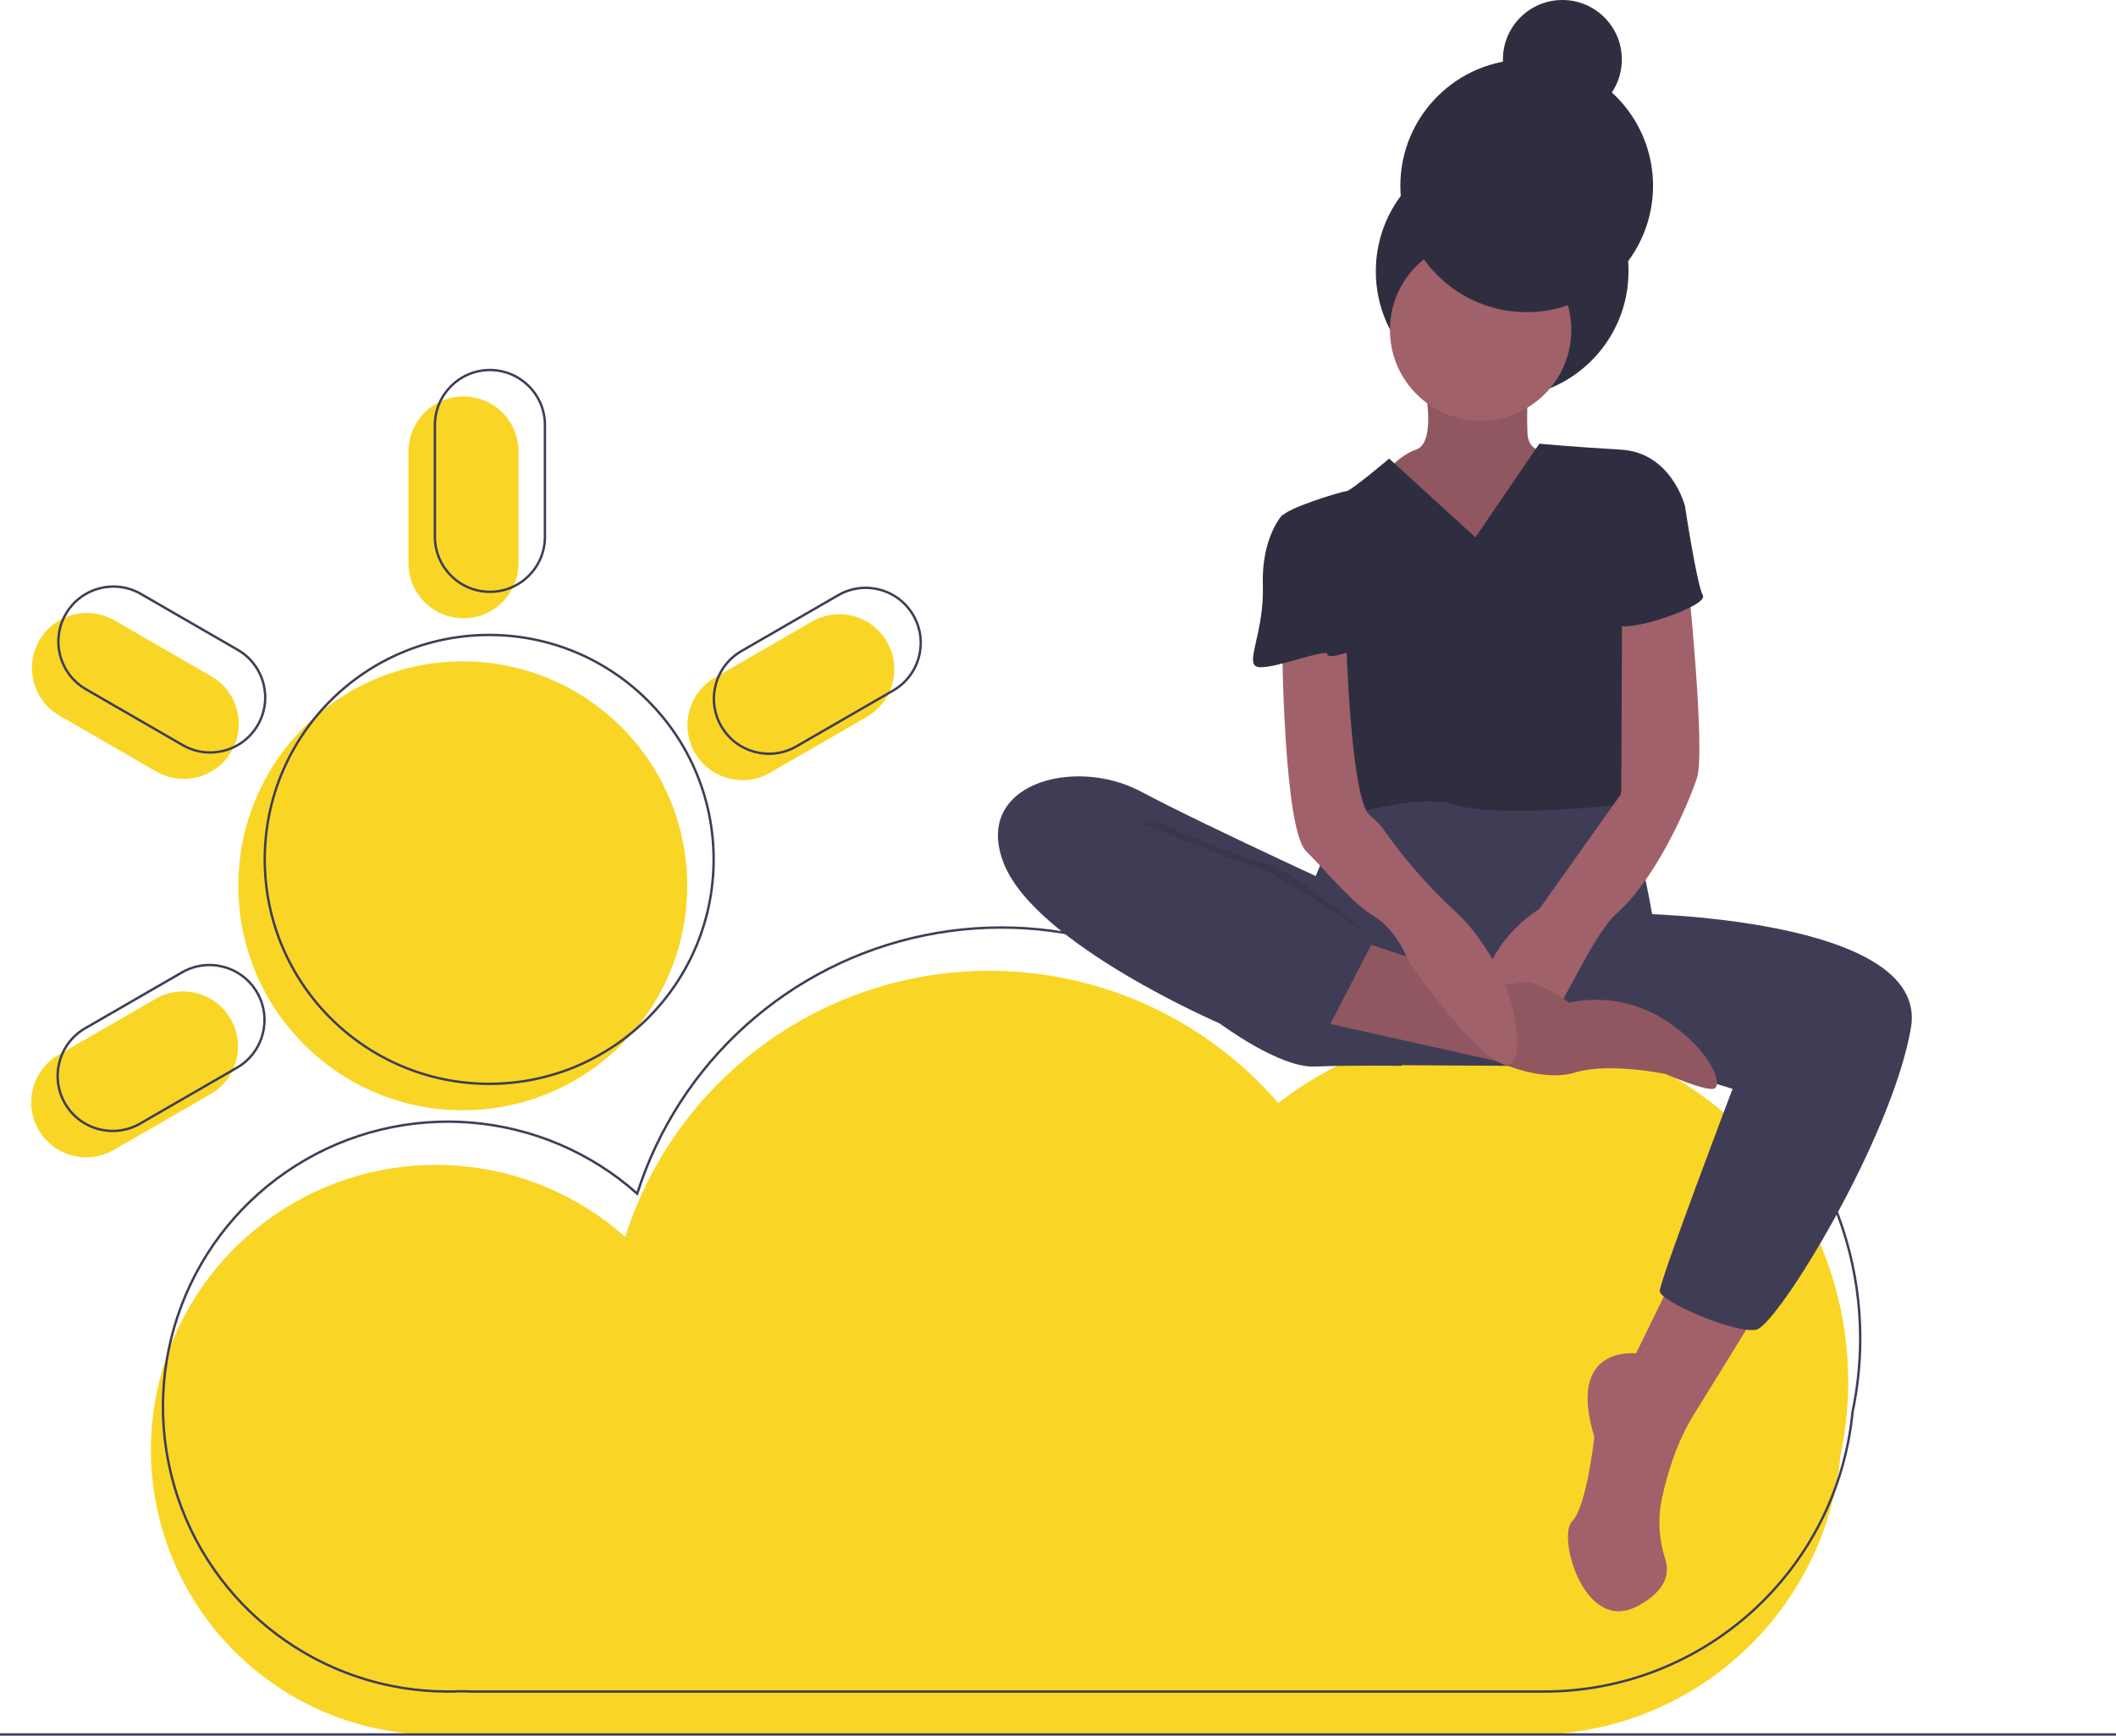
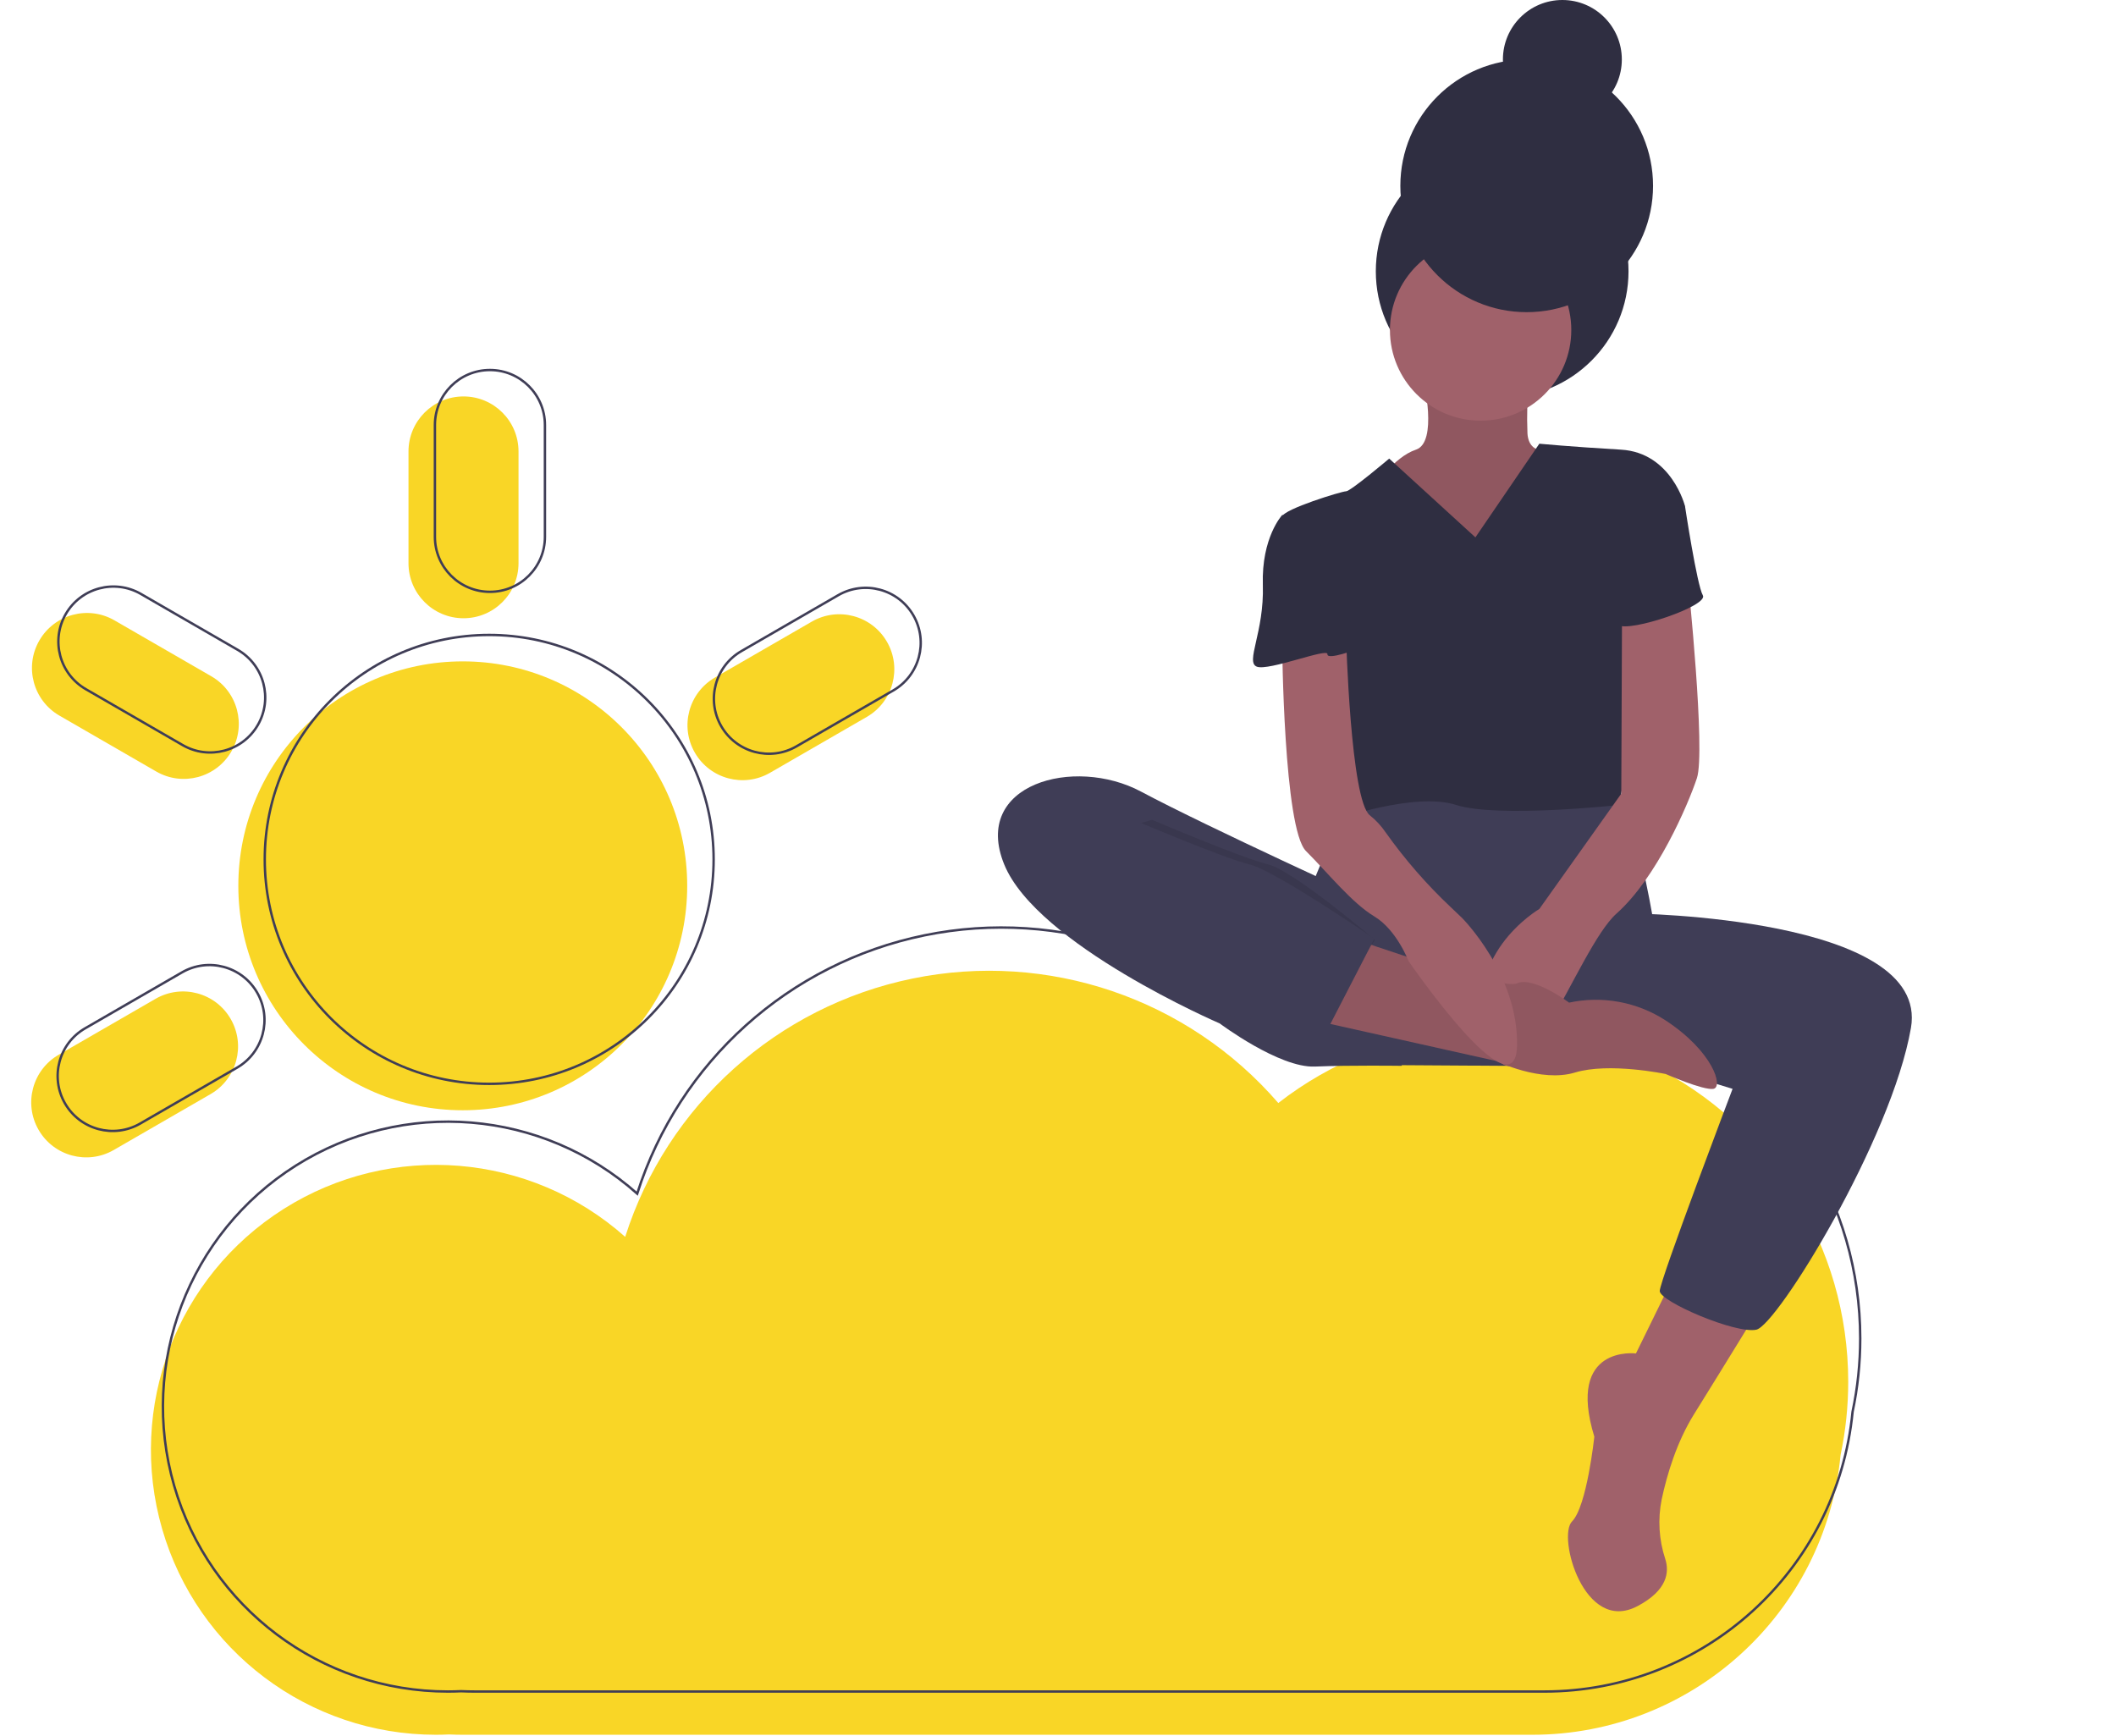
<svg xmlns="http://www.w3.org/2000/svg" id="b50c90a1-13f8-40ae-8a07-2cff909416b3" data-name="Layer 1" width="881" height="722.629" viewBox="0 0 881 722.629">
  <path d="M929.008,664.122A147.008,147.008,0,0,0,691.72,548.103a159.073,159.073,0,0,0-271.922,55.727,118.634,118.634,0,1,0-78.817,207.299c1.844,0,3.676-.048,5.499-.131,1.883.082,3.774.131,5.676.131h445.319A128.963,128.963,0,0,0,925.827,694.642,147.587,147.587,0,0,0,929.008,664.122Z" transform="translate(-159.5 -88.8715)" fill="#f9d626" />
  <path d="M934.008,646.122A147.008,147.008,0,0,0,696.72,530.103a159.073,159.073,0,0,0-271.922,55.727,118.634,118.634,0,1,0-78.817,207.299c1.844,0,3.676-.048,5.499-.131,1.883.082,3.774.131,5.676.131h445.319A128.963,128.963,0,0,0,930.827,676.642,147.587,147.587,0,0,0,934.008,646.122Z" transform="translate(-159.5 -88.8715)" fill="none" stroke="#3f3d56" stroke-miterlimit="10" />
  <circle cx="192.675" cy="368.803" r="93.445" fill="#f9d626" />
  <rect x="170.077" y="165.056" width="45.806" height="92.346" rx="22.903" fill="#f9d626" />
  <rect x="465.887" y="332.979" width="45.806" height="92.346" rx="22.903" transform="translate(413.2502 -322.6007) rotate(60)" fill="#f9d626" />
  <rect x="192.656" y="490.024" width="45.806" height="92.346" rx="22.903" transform="translate(-300.5212 902.1032) rotate(-120)" fill="#f9d626" />
  <rect x="192.961" y="332.45" width="45.806" height="92.346" rx="22.903" transform="translate(-379.4647 287.384) rotate(-60)" fill="#f9d626" />
  <circle cx="203.675" cy="357.803" r="93.445" fill="none" stroke="#3f3d56" stroke-miterlimit="10" />
  <rect x="181.077" y="154.056" width="45.806" height="92.346" rx="22.903" fill="none" stroke="#3f3d56" stroke-miterlimit="10" />
  <rect x="476.887" y="321.979" width="45.806" height="92.346" rx="22.903" transform="translate(409.224 -337.627) rotate(60)" fill="none" stroke="#3f3d56" stroke-miterlimit="10" />
  <rect x="203.656" y="479.024" width="45.806" height="92.346" rx="22.903" transform="translate(-274.495 895.1295) rotate(-120)" fill="none" stroke="#3f3d56" stroke-miterlimit="10" />
  <rect x="203.961" y="321.45" width="45.806" height="92.346" rx="22.903" transform="translate(-364.4384 291.4103) rotate(-60)" fill="none" stroke="#3f3d56" stroke-miterlimit="10" />
  <path d="M856.722,619.573l-16.091,32.801s-29.088-3.713-17.329,34.658c0,0-3.094,29.088-9.283,35.277s4.951,47.036,27.231,35.277c12.533-6.614,13.316-14.208,11.602-19.586a48.53,48.53,0,0,1-1.505-24.878c2.236-10.47,6.264-23.86,13.421-35.373,14.235-22.899,27.85-45.179,27.85-45.179Z" transform="translate(-159.5 -88.8715)" fill="#a0616a" />
  <path d="M816.494,417.814s-35.277-8.665-47.036-2.476-46.417,6.808-46.417,6.808-29.088,47.036-22.28,71.173,35.277,38.99,35.277,38.99l95.929.619,15.472-63.127s-7.427-43.323-13.616-45.798S816.494,417.814,816.494,417.814Z" transform="translate(-159.5 -88.8715)" fill="#3f3d56" />
  <circle cx="625.43" cy="112.948" r="52.606" fill="#2f2e41" />
  <path d="M752.129,246.999s6.189,25.994-3.094,29.088-17.329,15.472-17.329,15.472l13.616,22.899,46.417,11.759,14.235-13.616,10.521-29.088L805.972,276.087s-9.902,3.094-10.521-6.808a165.033,165.033,0,0,1,.619-22.28Z" transform="translate(-159.5 -88.8715)" fill="#a0616a" />
  <path d="M752.129,246.999s6.189,25.994-3.094,29.088-17.329,15.472-17.329,15.472l13.616,22.899,46.417,11.759,14.235-13.616,10.521-29.088L805.972,276.087s-9.902,3.094-10.521-6.808a165.033,165.033,0,0,1,.619-22.28Z" transform="translate(-159.5 -88.8715)" opacity="0.1" />
  <circle cx="616.456" cy="137.395" r="37.753" fill="#a0616a" />
  <path d="M773.79,312.602,737.894,279.8S721.803,293.416,719.946,293.416s-25.994,7.427-26.612,10.521,21.042,35.896,21.042,35.896-4.951,24.137,0,34.658,1.238,55.7,1.238,55.7,32.801-11.759,50.13-6.189,68.078,0,68.078,0,7.427-47.655,4.332-53.844-3.713-41.466-3.713-41.466L861.054,299.605s-5.57-22.28-26.612-23.518-34.039-2.476-34.039-2.476Z" transform="translate(-159.5 -88.8715)" fill="#2f2e41" />
  <path d="M731.705,464.85s-69.316-31.564-97.166-46.417-70.554-3.094-56.938,30.326,89.74,66.222,89.74,66.222,24.756,18.567,39.609,17.948,36.205-.309,36.205-.309Z" transform="translate(-159.5 -88.8715)" fill="#3f3d56" />
  <path d="M838.774,469.182s124.398,1.238,116.352,47.655-55.7,123.779-64.365,125.636-40.228-11.759-40.228-16.091S880.859,542.212,880.859,542.212l-74.267-22.899Z" transform="translate(-159.5 -88.8715)" fill="#3f3d56" />
  <path d="M862.292,330.55s7.427,71.173,3.713,82.313S849.295,454.329,832.585,469.182s-40.228,89.74-53.225,53.844,21.042-55.7,21.042-55.7l34.121-48.006.321-78.126Z" transform="translate(-159.5 -88.8715)" fill="#a0616a" />
  <path d="M723.041,479.703s61.271,21.661,68.078,18.567,21.661,8.046,21.661,8.046a53.352,53.352,0,0,1,40.228,7.427C872.813,526.739,877.145,541.593,872.813,542.212s-19.805-6.189-19.805-6.189-23.518-4.951-37.753-.619-32.786-4.801-32.786-4.801l-75.52-16.86Z" transform="translate(-159.5 -88.8715)" fill="#a0616a" />
  <path d="M723.041,479.703s61.271,21.661,68.078,18.567,21.661,8.046,21.661,8.046a53.352,53.352,0,0,1,40.228,7.427C872.813,526.739,877.145,541.593,872.813,542.212s-19.805-6.189-19.805-6.189-23.518-4.951-37.753-.619-32.786-4.801-32.786-4.801l-75.52-16.86Z" transform="translate(-159.5 -88.8715)" opacity="0.1" />
  <path d="M693.334,357.162s.619,76.743,9.902,86.026,19.186,21.661,28.469,27.231,14.235,18.567,14.235,18.567,44.56,64.984,45.179,35.277-22.899-53.225-22.899-53.225l-4.603-4.383a209.084,209.084,0,0,1-27.182-31.201,32.533,32.533,0,0,0-6.587-7.119c-8.046-6.189-9.902-74.267-9.902-74.267Z" transform="translate(-159.5 -88.8715)" fill="#a0616a" />
  <path d="M848.057,292.178,861.054,299.605s4.951,32.801,7.427,37.134-30.326,15.472-35.277,12.378-7.427-33.42-7.427-33.42Z" transform="translate(-159.5 -88.8715)" fill="#2f2e41" />
  <path d="M701.379,303.318h-8.046s-8.665,9.283-8.046,29.088-7.427,32.182-2.476,34.039,29.647-7.971,29.368-5.223,12.717-2.203,12.717-2.203l-8.665-32.801Z" transform="translate(-159.5 -88.8715)" fill="#2f2e41" />
  <path d="M639.181,430.192s37.753,16.091,48.274,18.567S731.981,480.202,731.981,480.202l-23.212,35.247s-23.79-2.945-36.787-5.42-90.359-53.844-77.362-62.508S639.181,430.192,639.181,430.192Z" transform="translate(-159.5 -88.8715)" opacity="0.1" />
  <path d="M631.444,430.192s37.753,16.091,48.274,18.567,51.987,30.945,51.987,30.945l-20.424,39.609s-34.039-6.808-47.036-9.283-90.359-53.844-77.362-62.508S631.444,430.192,631.444,430.192Z" transform="translate(-159.5 -88.8715)" fill="#3f3d56" />
  <circle cx="635.642" cy="77.362" r="52.606" fill="#2f2e41" />
  <circle cx="650.495" cy="24.756" r="24.756" fill="#2f2e41" />
-   <line y1="722.129" x2="881" y2="722.129" fill="none" stroke="#3f3d56" stroke-miterlimit="10" />
</svg>
